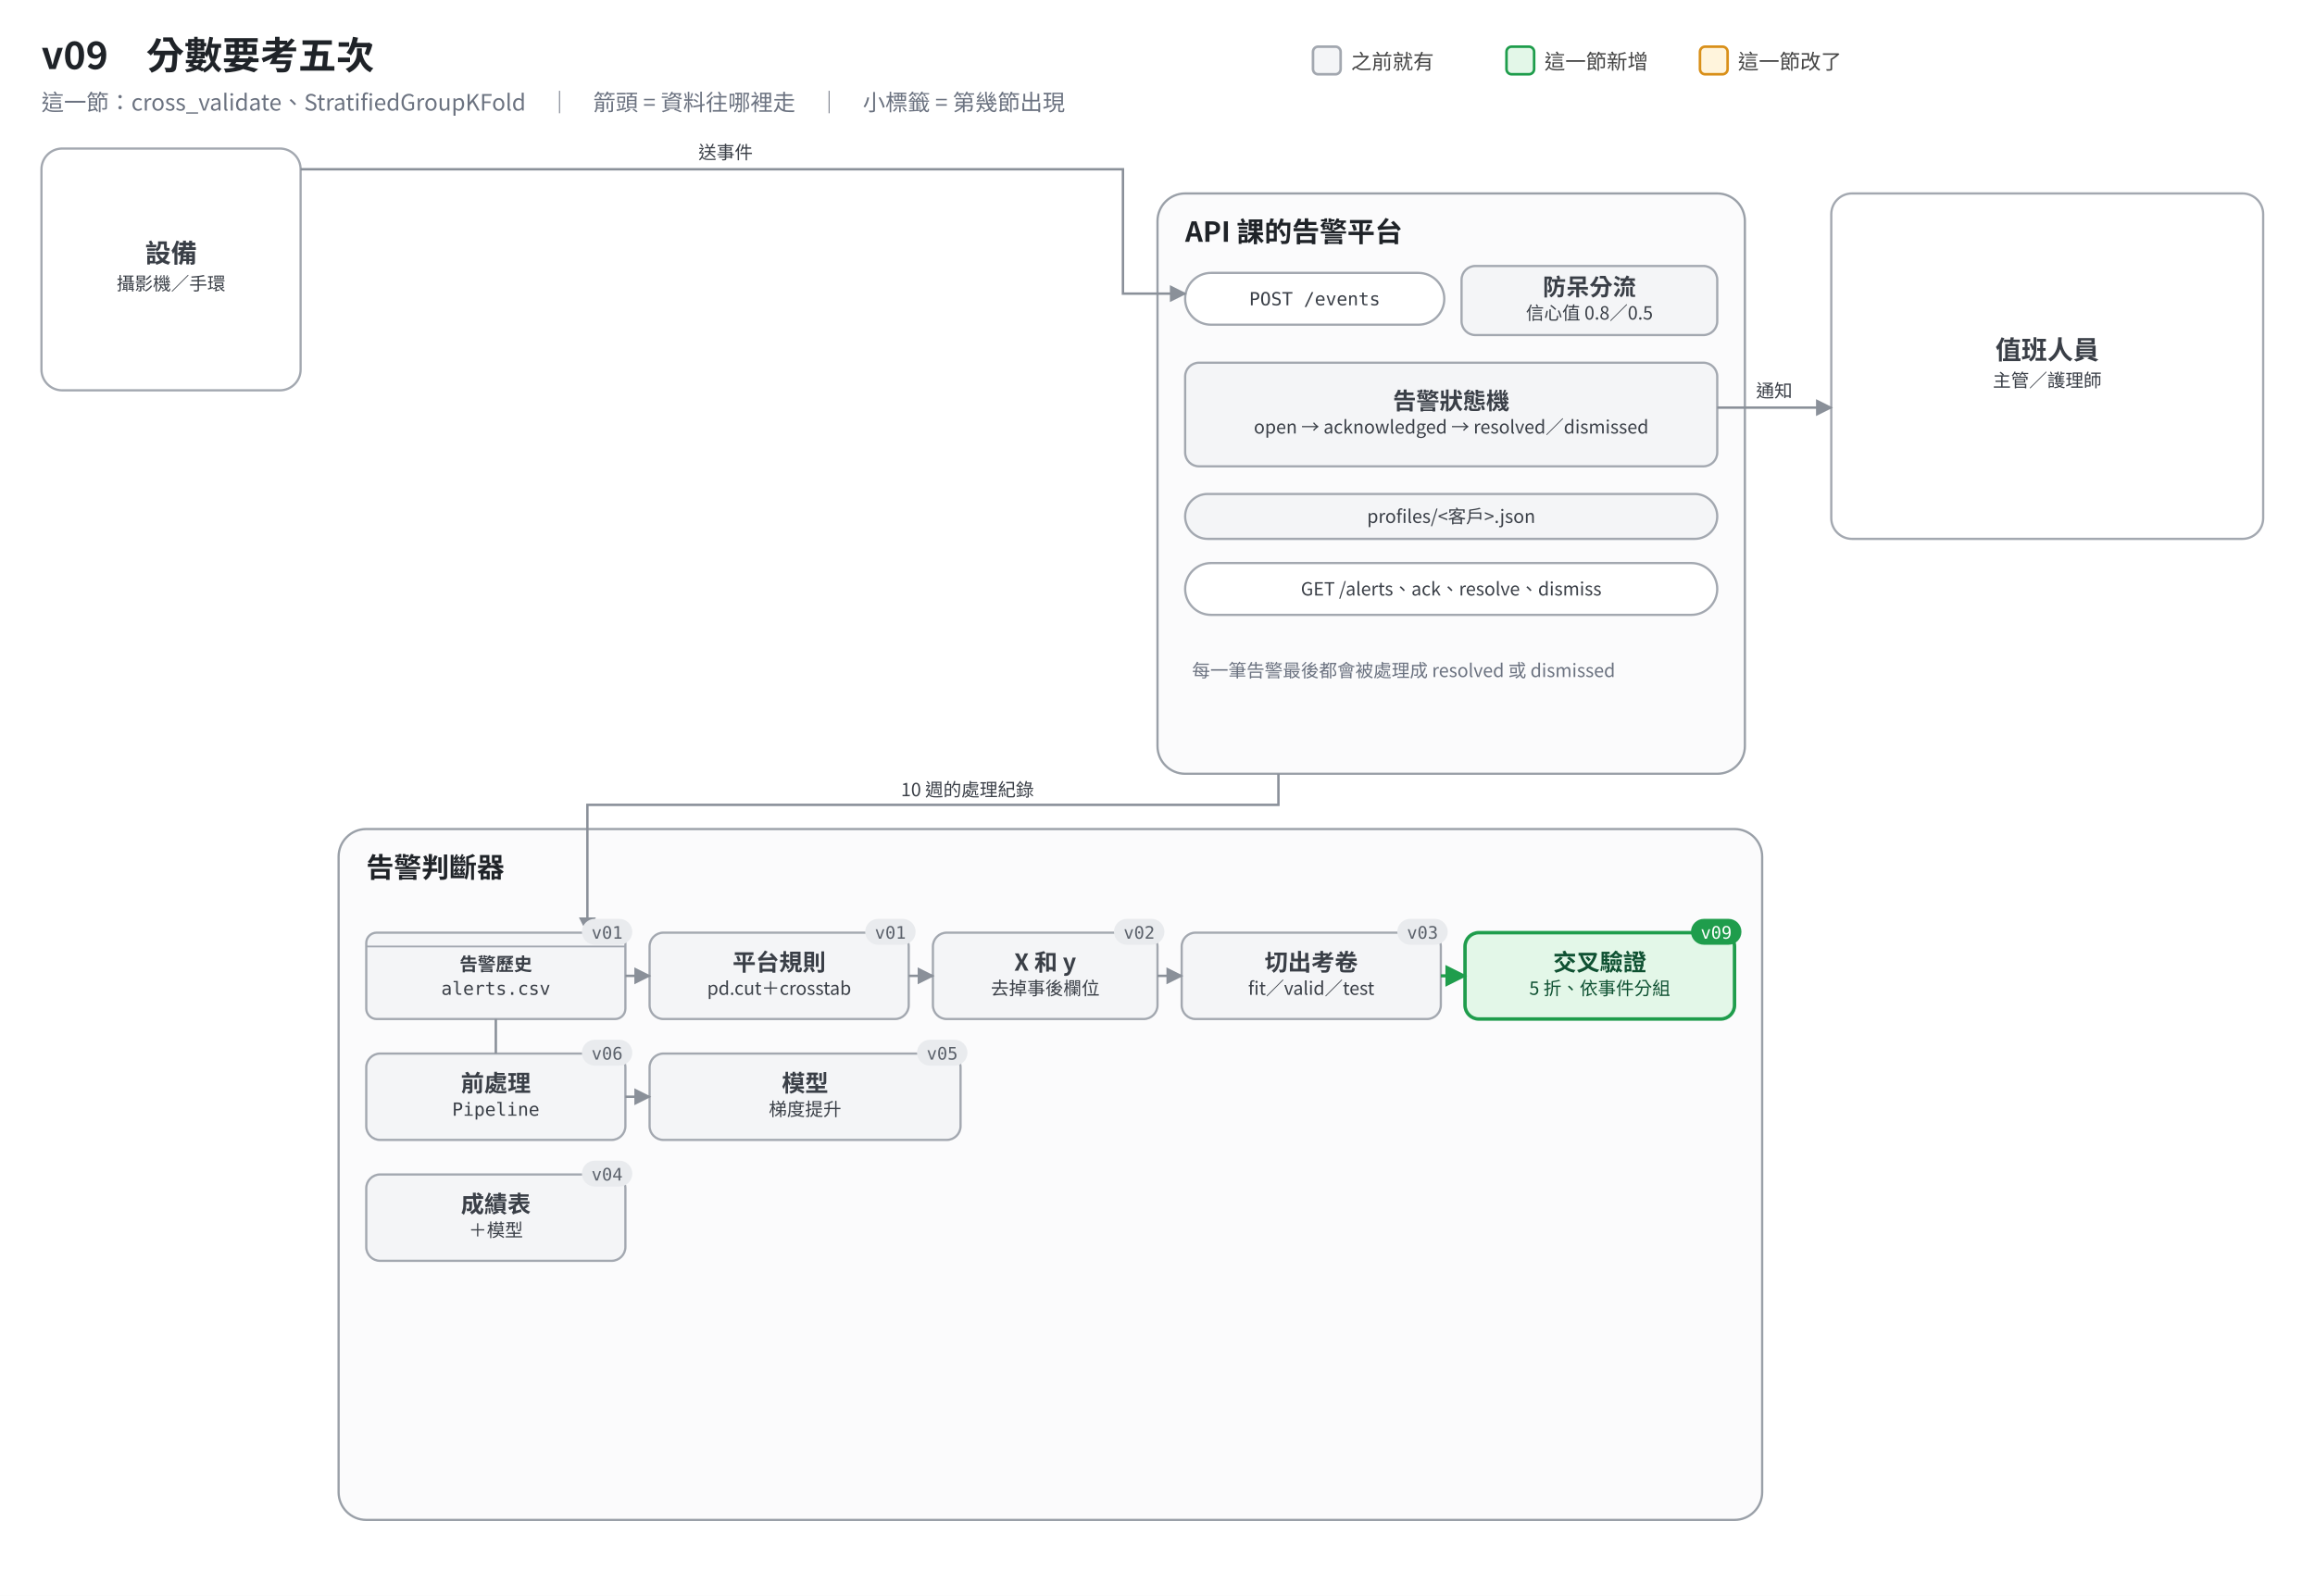
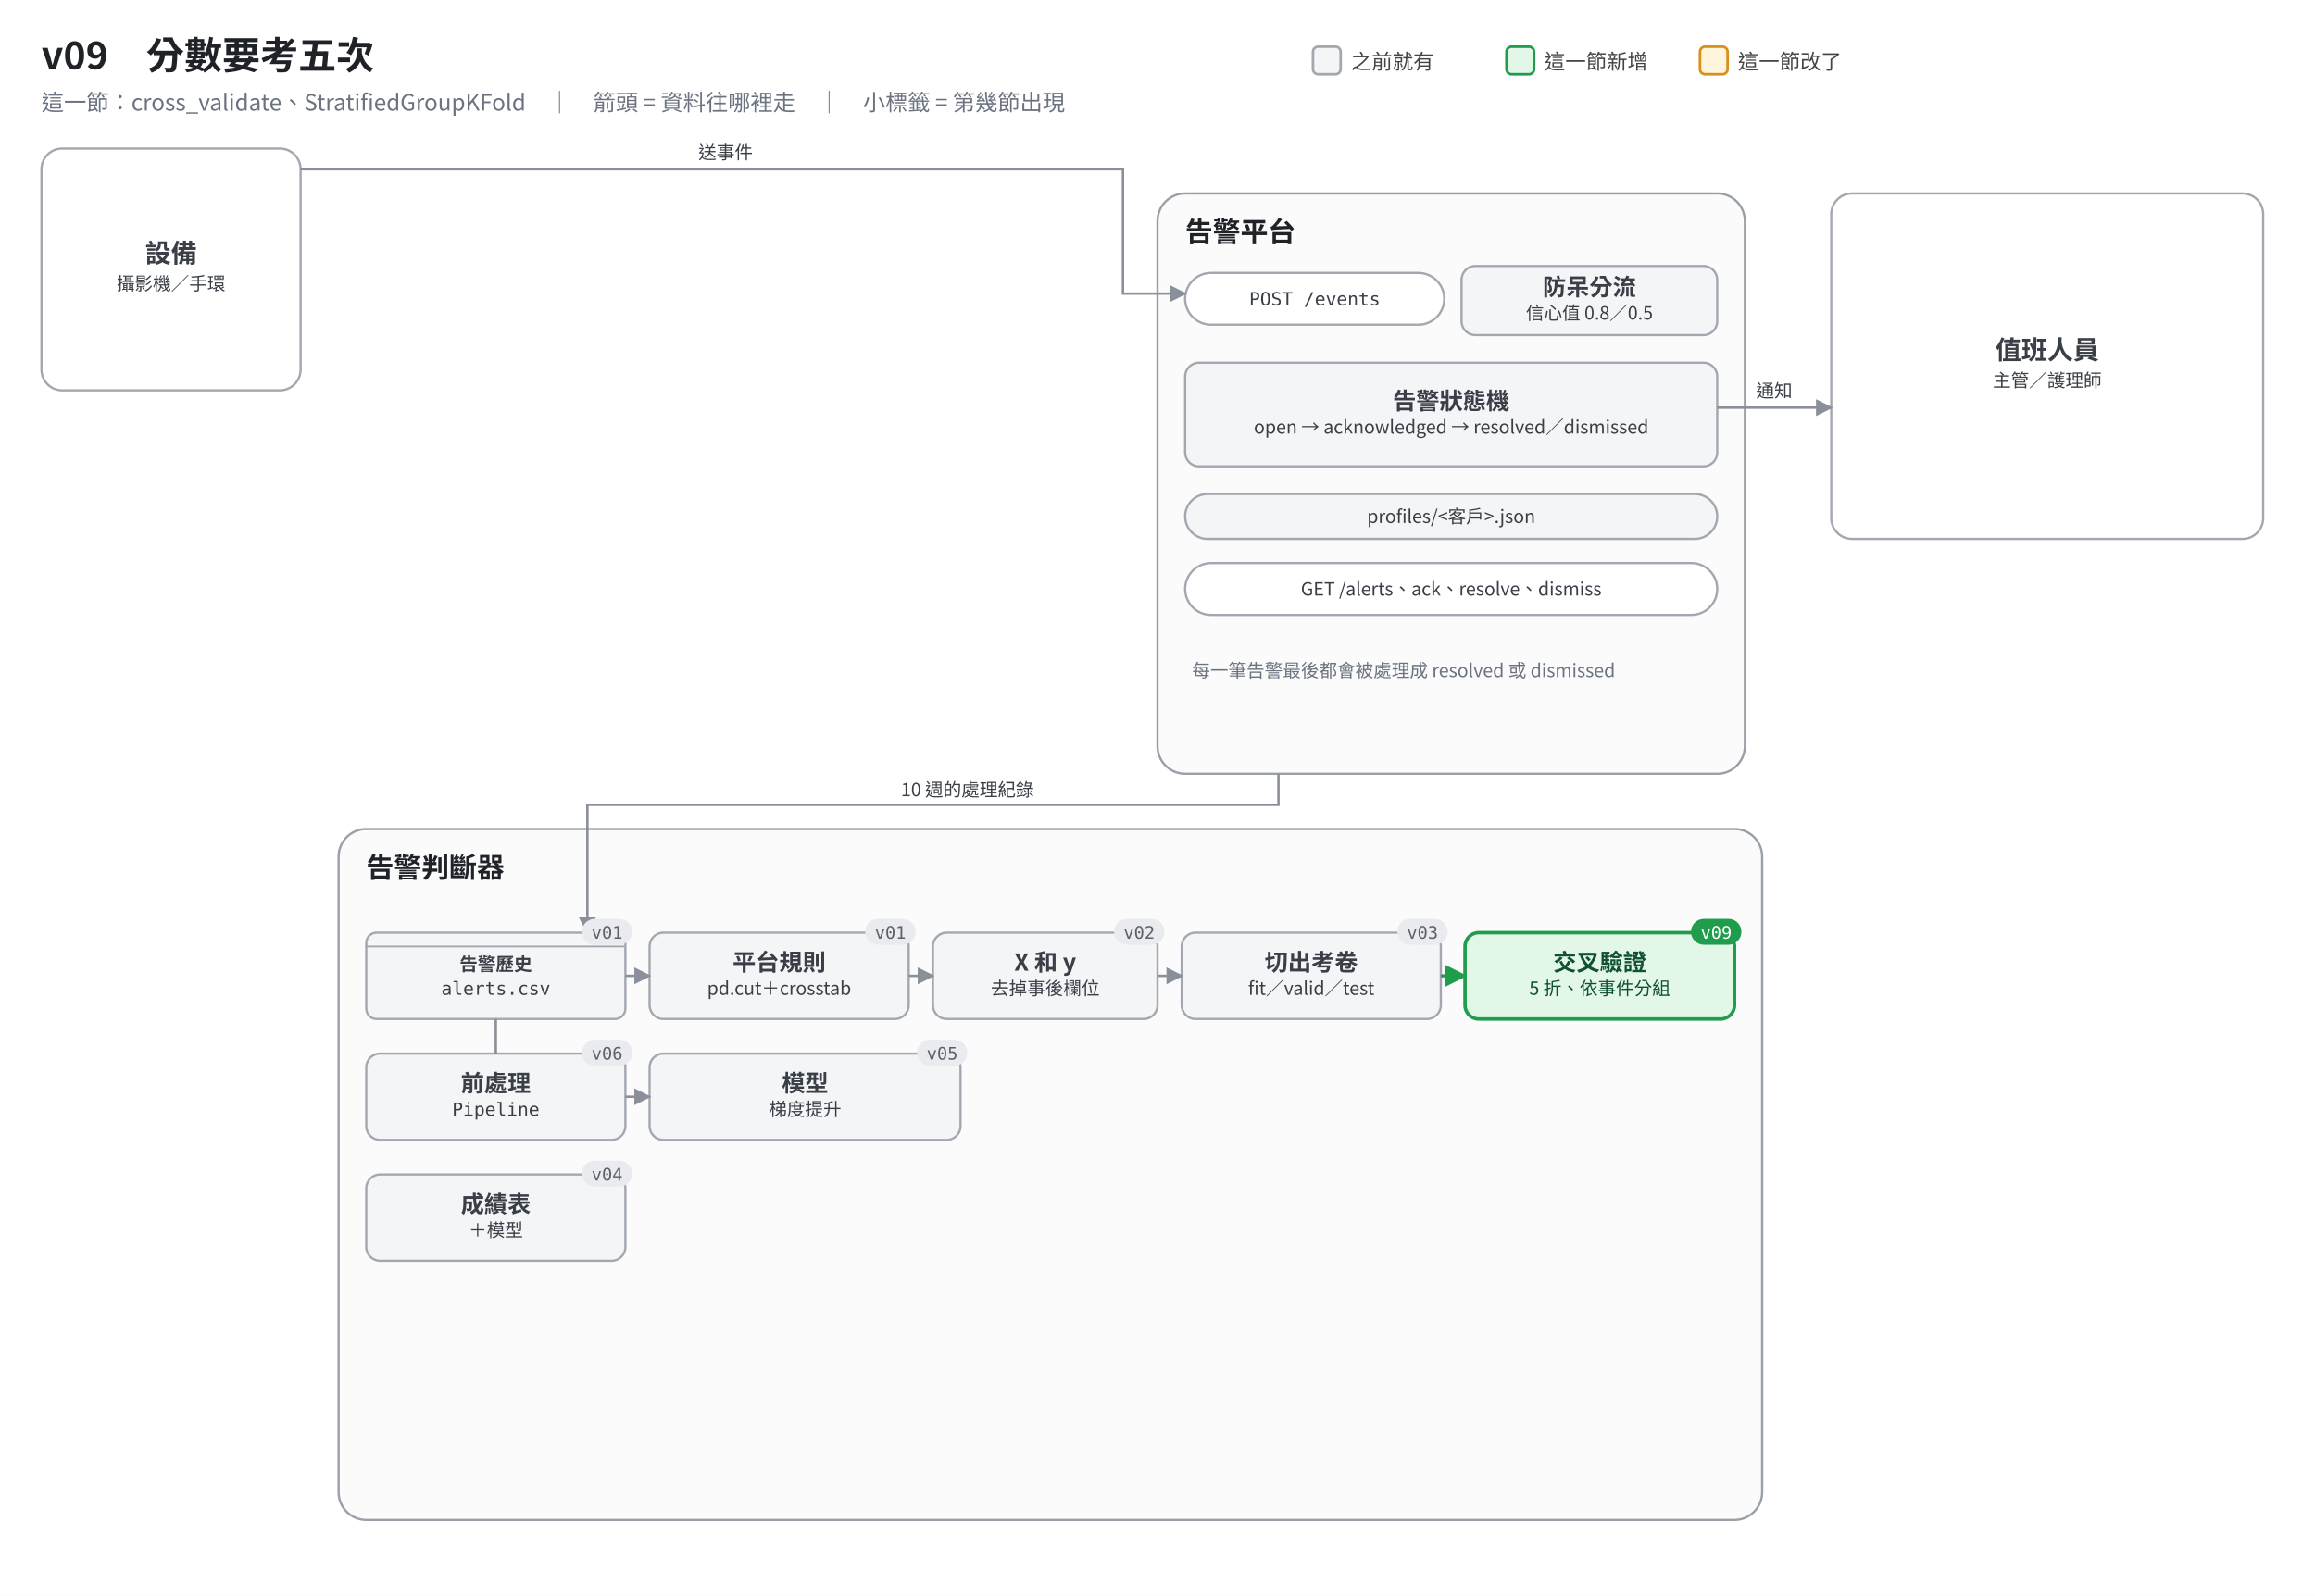
<svg xmlns="http://www.w3.org/2000/svg" viewBox="0 0 1340 924" width="1340" height="924">
  <defs>
    <marker id="arr-old" viewBox="0 0 10 10" refX="9" refY="5" markerWidth="7" markerHeight="7" orient="auto-start-reverse">
      <path d="M0,0 L10,5 L0,10 z" fill="#8a9099" />
    </marker>
    <marker id="arr-new" viewBox="0 0 10 10" refX="9" refY="5" markerWidth="7" markerHeight="7" orient="auto-start-reverse">
      <path d="M0,0 L10,5 L0,10 z" fill="#1f9d4c" />
    </marker>
    <marker id="arr-changed" viewBox="0 0 10 10" refX="9" refY="5" markerWidth="7" markerHeight="7" orient="auto-start-reverse">
      <path d="M0,0 L10,5 L0,10 z" fill="#d9901a" />
    </marker>
    <marker id="arr-error" viewBox="0 0 10 10" refX="9" refY="5" markerWidth="7" markerHeight="7" orient="auto-start-reverse">
      <path d="M0,0 L10,5 L0,10 z" fill="#d33a3a" />
    </marker>
  </defs>
  <rect width="1340" height="924" fill="#ffffff" />
  <text x="24" y="40" font-family="'PingFang TC','Noto Sans TC','Noto Sans CJK TC','Microsoft JhengHei',sans-serif" font-size="22" fill="#1f2328" font-weight="bold" text-anchor="start">v09　分數要考五次</text>
  <text x="24" y="64" font-family="'PingFang TC','Noto Sans TC','Noto Sans CJK TC','Microsoft JhengHei',sans-serif" font-size="13" fill="#6b7280" font-weight="normal" text-anchor="start">這一節：cross_validate、StratifiedGroupKFold　｜　箭頭 = 資料往哪裡走　｜　小標籤 = 第幾節出現</text>
  <rect x="760" y="27" width="16" height="16" rx="3" fill="#f4f5f7" stroke="#a3a8b0" stroke-width="1.5" />
  <text x="782" y="40" font-family="'PingFang TC','Noto Sans TC','Noto Sans CJK TC','Microsoft JhengHei',sans-serif" font-size="12" fill="#444" font-weight="normal" text-anchor="start">之前就有</text>
  <rect x="872" y="27" width="16" height="16" rx="3" fill="#e3f7e8" stroke="#1f9d4c" stroke-width="1.5" />
  <text x="894" y="40" font-family="'PingFang TC','Noto Sans TC','Noto Sans CJK TC','Microsoft JhengHei',sans-serif" font-size="12" fill="#444" font-weight="normal" text-anchor="start">這一節新增</text>
  <rect x="984" y="27" width="16" height="16" rx="3" fill="#fff4dc" stroke="#d9901a" stroke-width="1.5" />
  <text x="1006" y="40" font-family="'PingFang TC','Noto Sans TC','Noto Sans CJK TC','Microsoft JhengHei',sans-serif" font-size="12" fill="#444" font-weight="normal" text-anchor="start">這一節改了</text>
  <rect x="670" y="112" width="340" height="336" rx="16" fill="#fbfbfc" stroke="#9aa0a8" stroke-width="1.3" />
-   <text x="686" y="140" font-family="'PingFang TC','Noto Sans TC','Noto Sans CJK TC','Microsoft JhengHei',sans-serif" font-size="16" fill="#1f2328" font-weight="bold" text-anchor="start">API 課的告警平台</text>
+   <text x="686" y="140" font-family="'PingFang TC','Noto Sans TC','Noto Sans CJK TC','Microsoft JhengHei',sans-serif" font-size="16" fill="#1f2328" font-weight="bold" text-anchor="start">告警平台</text>
  <rect x="196" y="480" width="824" height="400" rx="16" fill="#fbfbfc" stroke="#9aa0a8" stroke-width="1.3" />
  <text x="212" y="508" font-family="'PingFang TC','Noto Sans TC','Noto Sans CJK TC','Microsoft JhengHei',sans-serif" font-size="16" fill="#1f2328" font-weight="bold" text-anchor="start">告警判斷器</text>
  <rect x="24" y="86" width="150" height="140" rx="12" fill="#ffffff" stroke="#a3a8b0" stroke-width="1.3" />
  <text x="99" y="152" font-family="'PingFang TC','Noto Sans TC','Noto Sans CJK TC','Microsoft JhengHei',sans-serif" font-size="15" fill="#3a3f47" font-weight="bold" text-anchor="middle">設備</text>
  <text x="99" y="168" font-family="'PingFang TC','Noto Sans TC','Noto Sans CJK TC','Microsoft JhengHei',sans-serif" font-size="10.5" fill="#3a3f47" font-weight="normal" text-anchor="middle">攝影機／手環</text>
  <rect x="686" y="158" width="150" height="30" rx="15" fill="#ffffff" stroke="#a3a8b0" stroke-width="1.3" />
  <text x="761" y="176.78" font-family="'SF Mono',Menlo,Consolas,'DejaVu Sans Mono',monospace" font-size="10.5" fill="#3a3f47" font-weight="normal" text-anchor="middle">POST /events</text>
  <rect x="846" y="154" width="148" height="40" rx="8" fill="#f4f5f7" stroke="#a3a8b0" stroke-width="1.3" />
  <text x="920" y="171" font-family="'PingFang TC','Noto Sans TC','Noto Sans CJK TC','Microsoft JhengHei',sans-serif" font-size="13.5" fill="#3a3f47" font-weight="bold" text-anchor="middle">防呆分流</text>
  <text x="920" y="185" font-family="'PingFang TC','Noto Sans TC','Noto Sans CJK TC','Microsoft JhengHei',sans-serif" font-size="10.5" fill="#3a3f47" font-weight="normal" text-anchor="middle">信心值 0.8／0.5</text>
  <rect x="686" y="210" width="308" height="60" rx="8" fill="#f4f5f7" stroke="#a3a8b0" stroke-width="1.3" />
  <text x="840" y="237" font-family="'PingFang TC','Noto Sans TC','Noto Sans CJK TC','Microsoft JhengHei',sans-serif" font-size="13.5" fill="#3a3f47" font-weight="bold" text-anchor="middle">告警狀態機</text>
  <text x="840" y="251" font-family="'PingFang TC','Noto Sans TC','Noto Sans CJK TC','Microsoft JhengHei',sans-serif" font-size="10.5" fill="#3a3f47" font-weight="normal" text-anchor="middle">open → acknowledged → resolved／dismissed</text>
  <rect x="686" y="286" width="308" height="26" rx="13" fill="#f4f5f7" stroke="#a3a8b0" stroke-width="1.3" />
  <text x="840" y="302.78" font-family="'PingFang TC','Noto Sans TC','Noto Sans CJK TC','Microsoft JhengHei',sans-serif" font-size="10.5" fill="#3a3f47" font-weight="normal" text-anchor="middle">profiles/&lt;客戶&gt;.json</text>
  <rect x="686" y="326" width="308" height="30" rx="15" fill="#ffffff" stroke="#a3a8b0" stroke-width="1.3" />
  <text x="840" y="344.78" font-family="'PingFang TC','Noto Sans TC','Noto Sans CJK TC','Microsoft JhengHei',sans-serif" font-size="10.5" fill="#3a3f47" font-weight="normal" text-anchor="middle">GET /alerts、ack、resolve、dismiss</text>
  <text x="690" y="392" font-family="'PingFang TC','Noto Sans TC','Noto Sans CJK TC','Microsoft JhengHei',sans-serif" font-size="10.5" fill="#6b7280" font-weight="normal" text-anchor="start">每一筆告警最後都會被處理成 resolved 或 dismissed</text>
  <rect x="1060" y="112" width="250" height="200" rx="12" fill="#ffffff" stroke="#a3a8b0" stroke-width="1.3" />
  <text x="1185" y="208" font-family="'PingFang TC','Noto Sans TC','Noto Sans CJK TC','Microsoft JhengHei',sans-serif" font-size="15" fill="#3a3f47" font-weight="bold" text-anchor="middle">值班人員</text>
  <text x="1185" y="224" font-family="'PingFang TC','Noto Sans TC','Noto Sans CJK TC','Microsoft JhengHei',sans-serif" font-size="10.5" fill="#3a3f47" font-weight="normal" text-anchor="middle">主管／護理師</text>
  <rect x="212" y="540" width="150" height="50" rx="6" fill="#f4f5f7" stroke="#a3a8b0" stroke-width="1.3" />
  <path d="M212,548 h150" stroke="#a3a8b0" stroke-width="1" />
  <text x="287" y="562" font-family="'PingFang TC','Noto Sans TC','Noto Sans CJK TC','Microsoft JhengHei',sans-serif" font-size="10.5" fill="#3a3f47" font-weight="bold" text-anchor="middle">告警歷史</text>
  <text x="287" y="576" font-family="'SF Mono',Menlo,Consolas,'DejaVu Sans Mono',monospace" font-size="10.5" fill="#3a3f47" font-weight="normal" text-anchor="middle">alerts.csv</text>
  <rect x="376" y="540" width="150" height="50" rx="8" fill="#f4f5f7" stroke="#a3a8b0" stroke-width="1.3" />
  <text x="451" y="562" font-family="'PingFang TC','Noto Sans TC','Noto Sans CJK TC','Microsoft JhengHei',sans-serif" font-size="13.5" fill="#3a3f47" font-weight="bold" text-anchor="middle">平台規則</text>
  <text x="451" y="576" font-family="'PingFang TC','Noto Sans TC','Noto Sans CJK TC','Microsoft JhengHei',sans-serif" font-size="10.5" fill="#3a3f47" font-weight="normal" text-anchor="middle">pd.cut＋crosstab</text>
  <rect x="540" y="540" width="130" height="50" rx="8" fill="#f4f5f7" stroke="#a3a8b0" stroke-width="1.3" />
  <text x="605" y="562" font-family="'PingFang TC','Noto Sans TC','Noto Sans CJK TC','Microsoft JhengHei',sans-serif" font-size="13.5" fill="#3a3f47" font-weight="bold" text-anchor="middle">X 和 y</text>
  <text x="605" y="576" font-family="'PingFang TC','Noto Sans TC','Noto Sans CJK TC','Microsoft JhengHei',sans-serif" font-size="10.5" fill="#3a3f47" font-weight="normal" text-anchor="middle">去掉事後欄位</text>
  <rect x="684" y="540" width="150" height="50" rx="8" fill="#f4f5f7" stroke="#a3a8b0" stroke-width="1.3" />
  <text x="759" y="562" font-family="'PingFang TC','Noto Sans TC','Noto Sans CJK TC','Microsoft JhengHei',sans-serif" font-size="13.5" fill="#3a3f47" font-weight="bold" text-anchor="middle">切出考卷</text>
  <text x="759" y="576" font-family="'PingFang TC','Noto Sans TC','Noto Sans CJK TC','Microsoft JhengHei',sans-serif" font-size="10.5" fill="#3a3f47" font-weight="normal" text-anchor="middle">fit／valid／test</text>
  <rect x="848" y="540" width="156" height="50" rx="8" fill="#e3f7e8" stroke="#1f9d4c" stroke-width="2" />
  <text x="926" y="562" font-family="'PingFang TC','Noto Sans TC','Noto Sans CJK TC','Microsoft JhengHei',sans-serif" font-size="13.5" fill="#0f5132" font-weight="bold" text-anchor="middle">交叉驗證</text>
  <text x="926" y="576" font-family="'PingFang TC','Noto Sans TC','Noto Sans CJK TC','Microsoft JhengHei',sans-serif" font-size="10.5" fill="#0f5132" font-weight="normal" text-anchor="middle">5 折、依事件分組</text>
  <rect x="212" y="610" width="150" height="50" rx="8" fill="#f4f5f7" stroke="#a3a8b0" stroke-width="1.3" />
  <text x="287" y="632" font-family="'PingFang TC','Noto Sans TC','Noto Sans CJK TC','Microsoft JhengHei',sans-serif" font-size="13.5" fill="#3a3f47" font-weight="bold" text-anchor="middle">前處理</text>
  <text x="287" y="646" font-family="'SF Mono',Menlo,Consolas,'DejaVu Sans Mono',monospace" font-size="10.5" fill="#3a3f47" font-weight="normal" text-anchor="middle">Pipeline</text>
  <rect x="376" y="610" width="180" height="50" rx="8" fill="#f4f5f7" stroke="#a3a8b0" stroke-width="1.3" />
  <text x="466" y="632" font-family="'PingFang TC','Noto Sans TC','Noto Sans CJK TC','Microsoft JhengHei',sans-serif" font-size="13.5" fill="#3a3f47" font-weight="bold" text-anchor="middle">模型</text>
  <text x="466" y="646" font-family="'PingFang TC','Noto Sans TC','Noto Sans CJK TC','Microsoft JhengHei',sans-serif" font-size="10.5" fill="#3a3f47" font-weight="normal" text-anchor="middle">梯度提升</text>
  <rect x="212" y="680" width="150" height="50" rx="8" fill="#f4f5f7" stroke="#a3a8b0" stroke-width="1.3" />
  <text x="287" y="702" font-family="'PingFang TC','Noto Sans TC','Noto Sans CJK TC','Microsoft JhengHei',sans-serif" font-size="13.5" fill="#3a3f47" font-weight="bold" text-anchor="middle">成績表</text>
  <text x="287" y="716" font-family="'PingFang TC','Noto Sans TC','Noto Sans CJK TC','Microsoft JhengHei',sans-serif" font-size="10.5" fill="#3a3f47" font-weight="normal" text-anchor="middle">＋模型</text>
  <polyline points="174,98 650,98 650,170 686,170" fill="none" stroke="#8a9099" stroke-width="1.4" marker-end="url(#arr-old)" />
  <text x="420" y="92" font-family="'PingFang TC','Noto Sans TC','Noto Sans CJK TC','Microsoft JhengHei',sans-serif" font-size="10.5" fill="#3a3f47" text-anchor="middle" stroke="#fff" stroke-width="4" paint-order="stroke">送事件</text>
  <polyline points="994,236 1060,236" fill="none" stroke="#8a9099" stroke-width="1.4" marker-end="url(#arr-old)" />
  <text x="1027" y="230" font-family="'PingFang TC','Noto Sans TC','Noto Sans CJK TC','Microsoft JhengHei',sans-serif" font-size="10.5" fill="#3a3f47" text-anchor="middle" stroke="#fff" stroke-width="4" paint-order="stroke">通知</text>
  <polyline points="740,448 740,466 340,466 340,540" fill="none" stroke="#8a9099" stroke-width="1.4" marker-end="url(#arr-old)" />
  <text x="560" y="461" font-family="'PingFang TC','Noto Sans TC','Noto Sans CJK TC','Microsoft JhengHei',sans-serif" font-size="10.5" fill="#3a3f47" text-anchor="middle" stroke="#fff" stroke-width="4" paint-order="stroke">10 週的處理紀錄</text>
  <polyline points="362,565 376,565" fill="none" stroke="#8a9099" stroke-width="1.4" marker-end="url(#arr-old)" />
  <polyline points="526,565 540,565" fill="none" stroke="#8a9099" stroke-width="1.4" marker-end="url(#arr-old)" />
  <polyline points="670,565 684,565" fill="none" stroke="#8a9099" stroke-width="1.4" marker-end="url(#arr-old)" />
  <polyline points="834,565 848,565" fill="none" stroke="#1f9d4c" stroke-width="1.8" marker-end="url(#arr-new)" />
  <polyline points="362,635 376,635" fill="none" stroke="#8a9099" stroke-width="1.4" marker-end="url(#arr-old)" />
  <polyline points="287,610 287,590" fill="none" stroke="#8a9099" stroke-width="1.4" />
  <rect x="336.8" y="532" width="29.2" height="15" rx="7.5" fill="#e9ebee" />
  <text x="351.4" y="543.5" font-family="'SF Mono',Menlo,Consolas,'DejaVu Sans Mono',monospace" font-size="10" fill="#5b616b" font-weight="normal" text-anchor="middle">v01</text>
  <rect x="500.8" y="532" width="29.2" height="15" rx="7.5" fill="#e9ebee" />
  <text x="515.4" y="543.5" font-family="'SF Mono',Menlo,Consolas,'DejaVu Sans Mono',monospace" font-size="10" fill="#5b616b" font-weight="normal" text-anchor="middle">v01</text>
  <rect x="644.8" y="532" width="29.2" height="15" rx="7.5" fill="#e9ebee" />
  <text x="659.4" y="543.5" font-family="'SF Mono',Menlo,Consolas,'DejaVu Sans Mono',monospace" font-size="10" fill="#5b616b" font-weight="normal" text-anchor="middle">v02</text>
  <rect x="808.8" y="532" width="29.2" height="15" rx="7.5" fill="#e9ebee" />
  <text x="823.4" y="543.5" font-family="'SF Mono',Menlo,Consolas,'DejaVu Sans Mono',monospace" font-size="10" fill="#5b616b" font-weight="normal" text-anchor="middle">v03</text>
  <rect x="978.8" y="532" width="29.2" height="15" rx="7.5" fill="#1f9d4c" />
  <text x="993.4" y="543.5" font-family="'SF Mono',Menlo,Consolas,'DejaVu Sans Mono',monospace" font-size="10" fill="#fff" font-weight="normal" text-anchor="middle">v09</text>
  <rect x="336.8" y="602" width="29.2" height="15" rx="7.5" fill="#e9ebee" />
  <text x="351.4" y="613.5" font-family="'SF Mono',Menlo,Consolas,'DejaVu Sans Mono',monospace" font-size="10" fill="#5b616b" font-weight="normal" text-anchor="middle">v06</text>
  <rect x="530.8" y="602" width="29.2" height="15" rx="7.5" fill="#e9ebee" />
  <text x="545.4" y="613.5" font-family="'SF Mono',Menlo,Consolas,'DejaVu Sans Mono',monospace" font-size="10" fill="#5b616b" font-weight="normal" text-anchor="middle">v05</text>
  <rect x="336.8" y="672" width="29.2" height="15" rx="7.5" fill="#e9ebee" />
  <text x="351.4" y="683.5" font-family="'SF Mono',Menlo,Consolas,'DejaVu Sans Mono',monospace" font-size="10" fill="#5b616b" font-weight="normal" text-anchor="middle">v04</text>
</svg>
